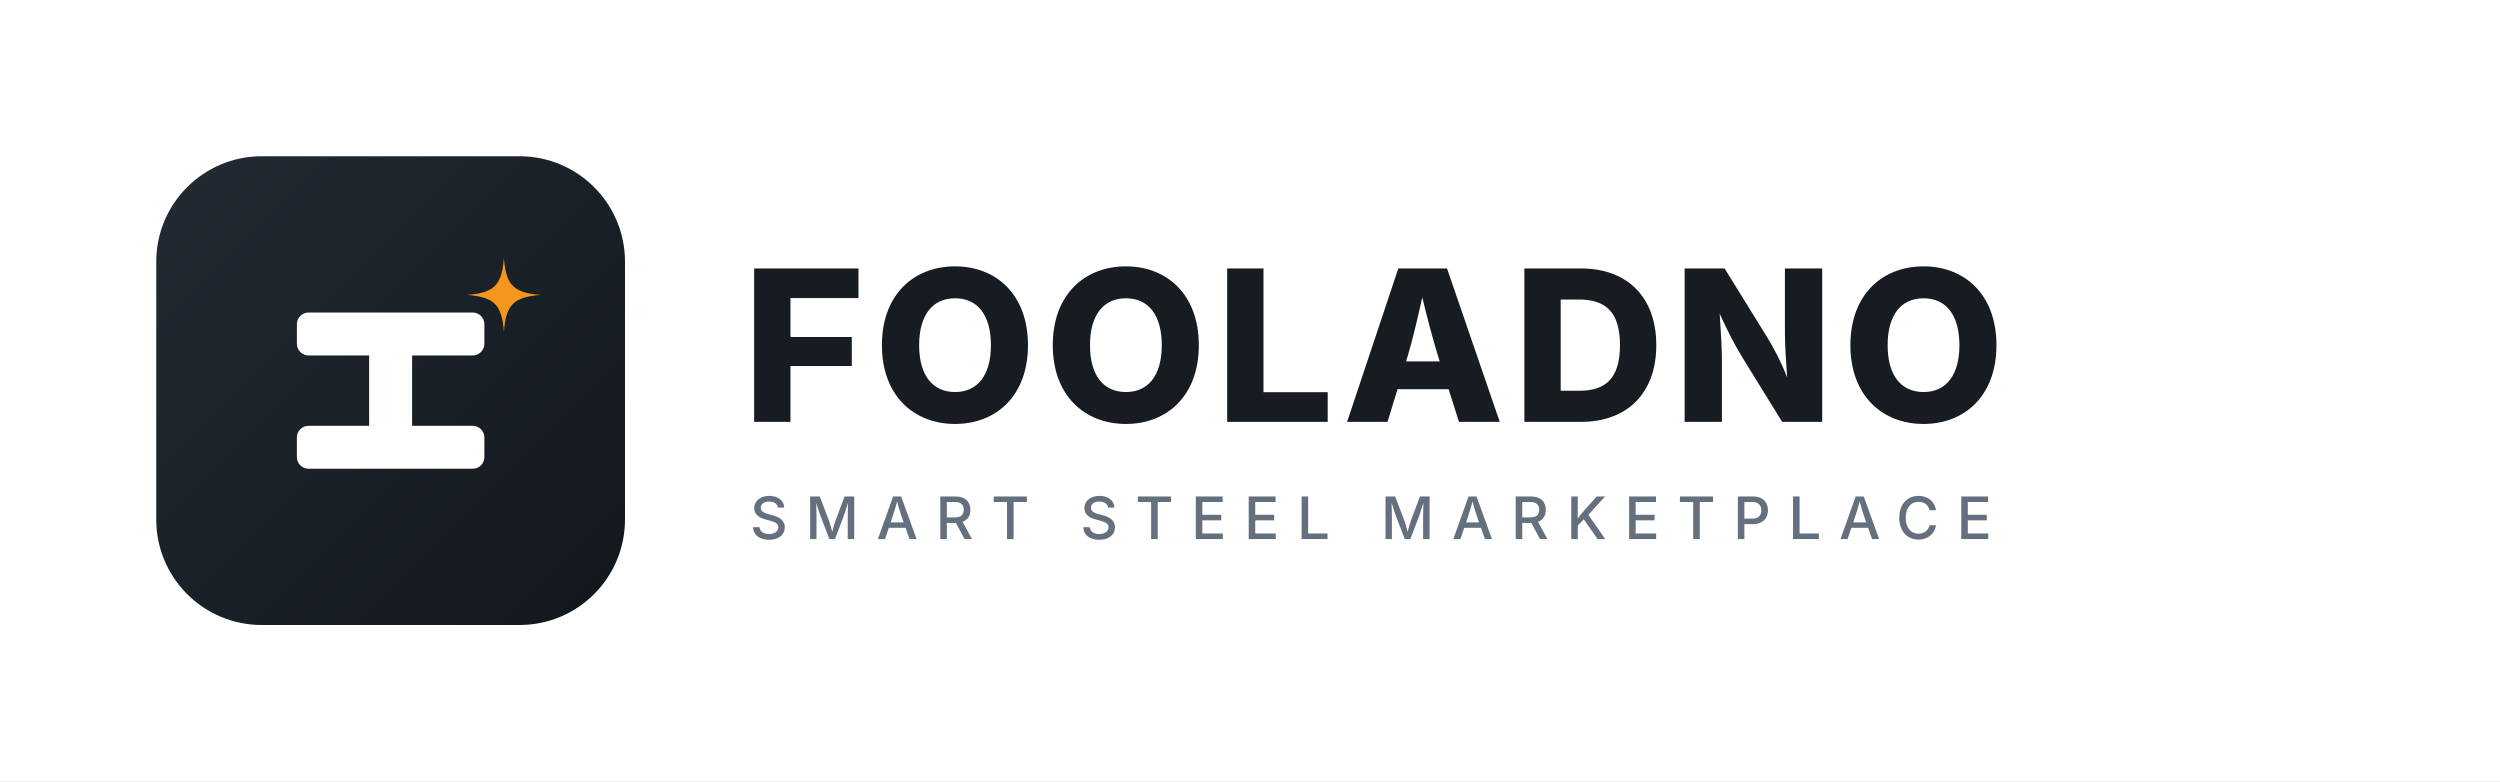
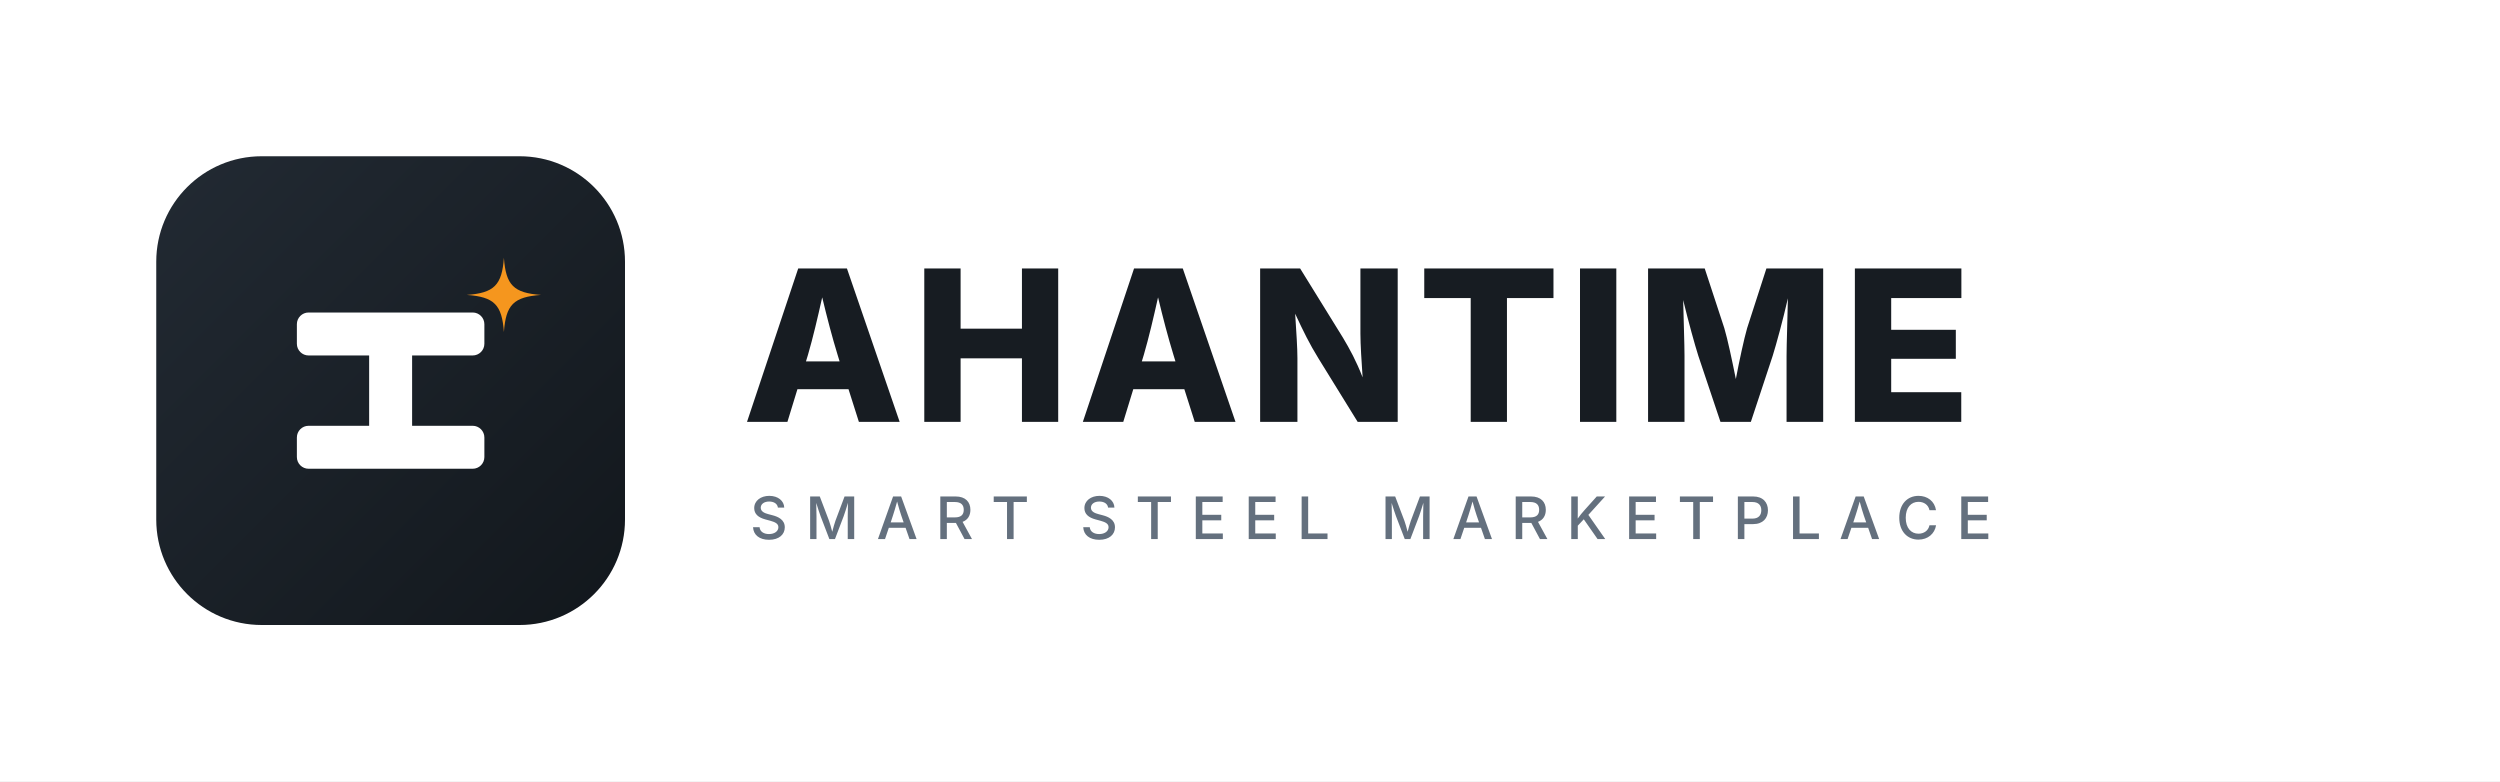
- <svg xmlns="http://www.w3.org/2000/svg" width="640" height="200" viewBox="0 0 640 200" fill="none" role="img" aria-label="Fooladno logo">
+ <svg xmlns="http://www.w3.org/2000/svg" width="640" height="200" viewBox="0 0 640 200" fill="none" role="img" aria-label="Ahantime logo">
  <defs>
    <linearGradient id="tile2" x1="0" y1="0" x2="1" y2="1">
      <stop offset="0" stop-color="#222A33" />
      <stop offset="1" stop-color="#12171C" />
    </linearGradient>
  </defs>
  <rect width="640" height="200" fill="#FFFFFF" />
  <g transform="translate(40,40)">
    <rect width="120" height="120" rx="27" fill="url(#tile2)" />
    <g fill="#FFFFFF">
      <rect x="36" y="40" width="48" height="11" rx="3" />
      <rect x="54.5" y="48" width="11" height="24" rx="2" />
      <rect x="36" y="69" width="48" height="11" rx="3" />
    </g>
    <path d="M89,26 C89.5,33 91.5,35 98.5,35.5 C91.5,36 89.5,38 89,45 C88.5,38 86.5,36 79.5,35.5 C86.5,35 88.5,33 89,26 Z" fill="#F5961E" />
  </g>
-   <text x="190" y="108" font-family="Inter, Segoe UI, Arial, sans-serif" font-size="54" font-weight="800" fill="#171C22" letter-spacing="2">FOOLADNO</text>
+   <text x="190" y="108" font-family="Inter, Segoe UI, Arial, sans-serif" font-size="54" font-weight="800" fill="#171C22" letter-spacing="2">AHANTIME</text>
  <text x="192" y="138" font-family="Inter, Segoe UI, Arial, sans-serif" font-size="15" font-weight="500" fill="#64707E" letter-spacing="4.5">SMART STEEL MARKETPLACE</text>
</svg>
